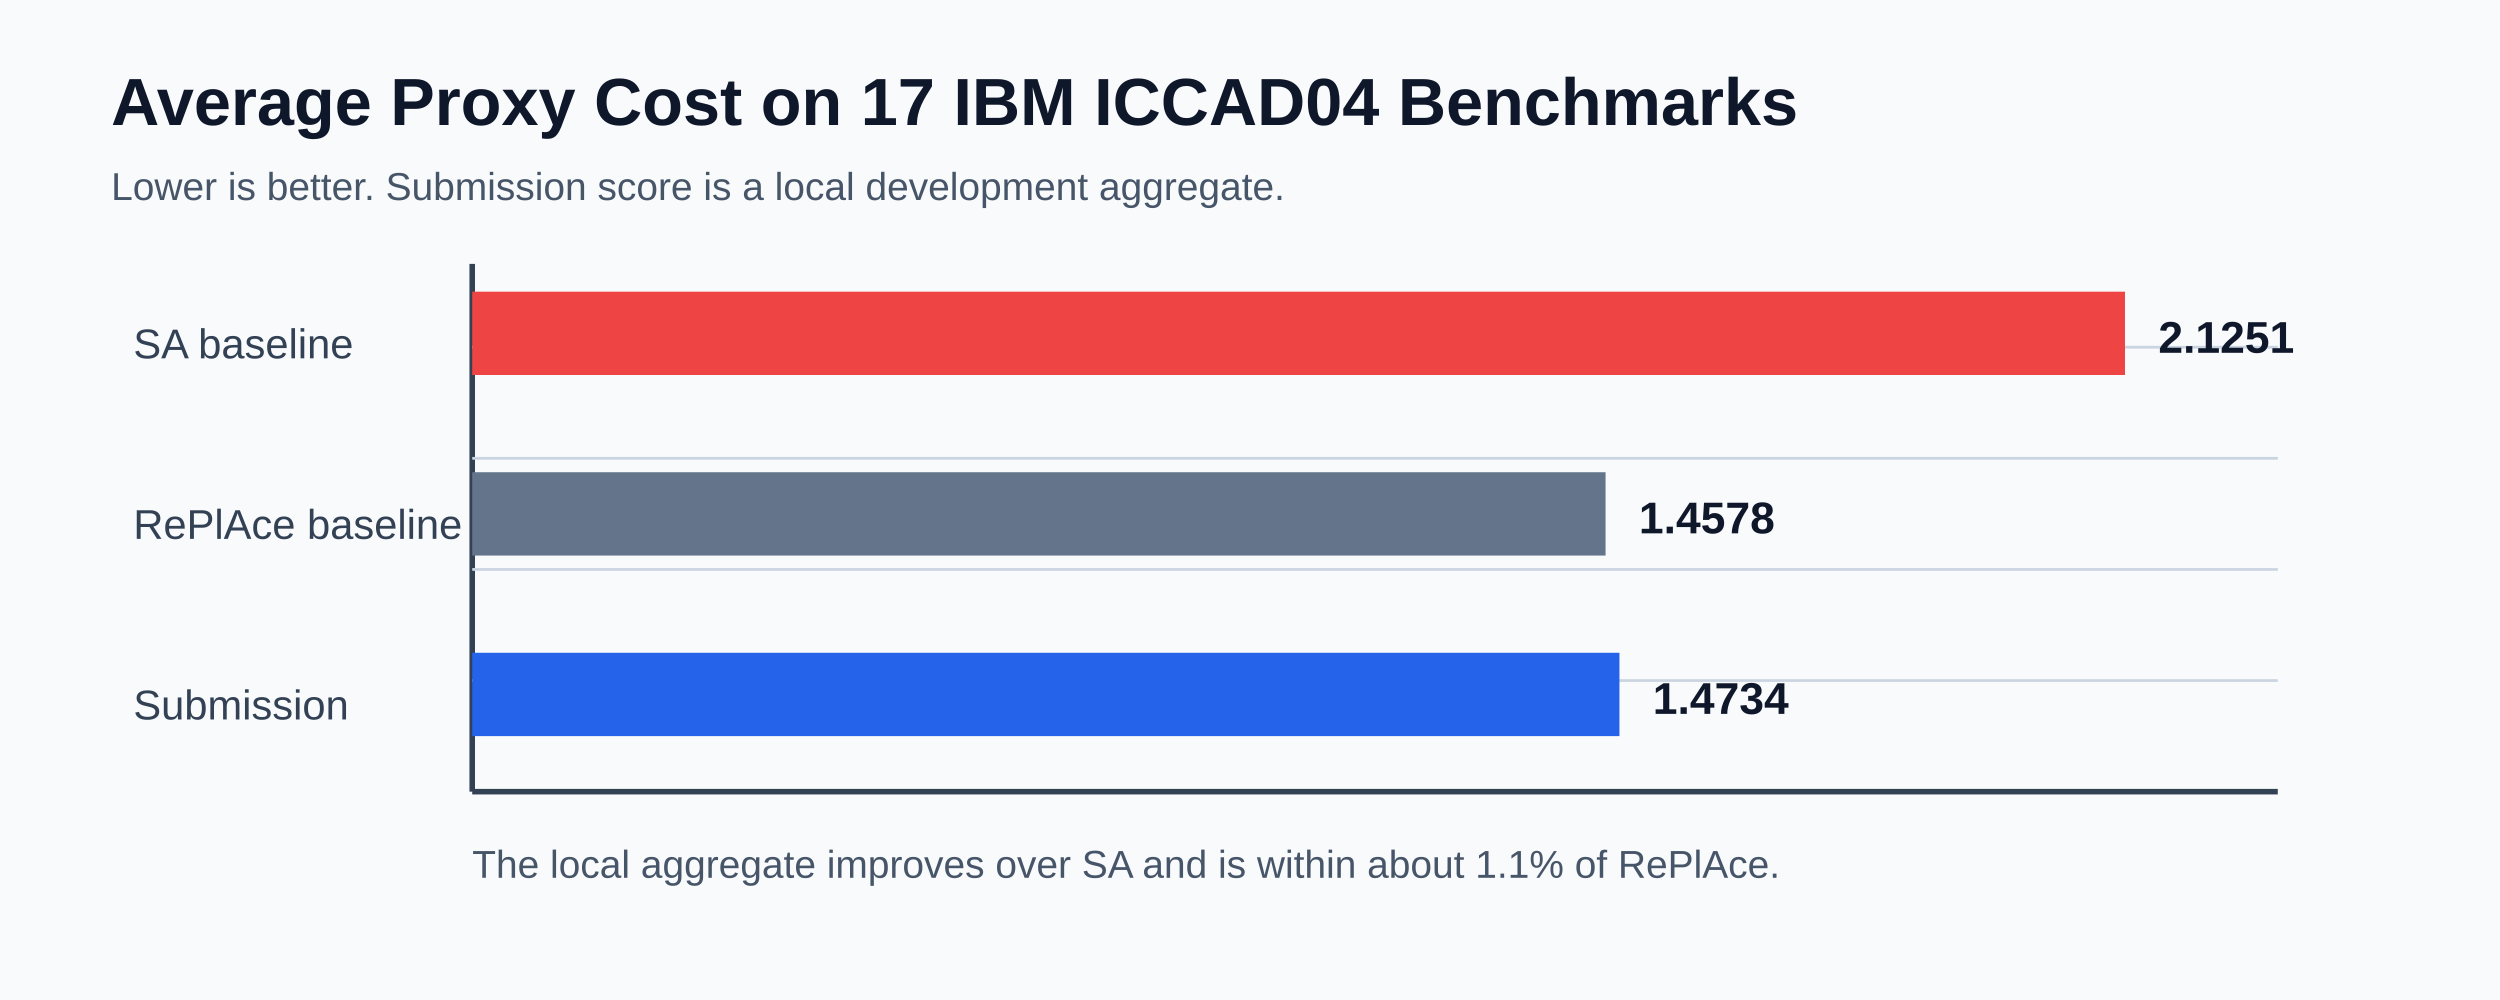
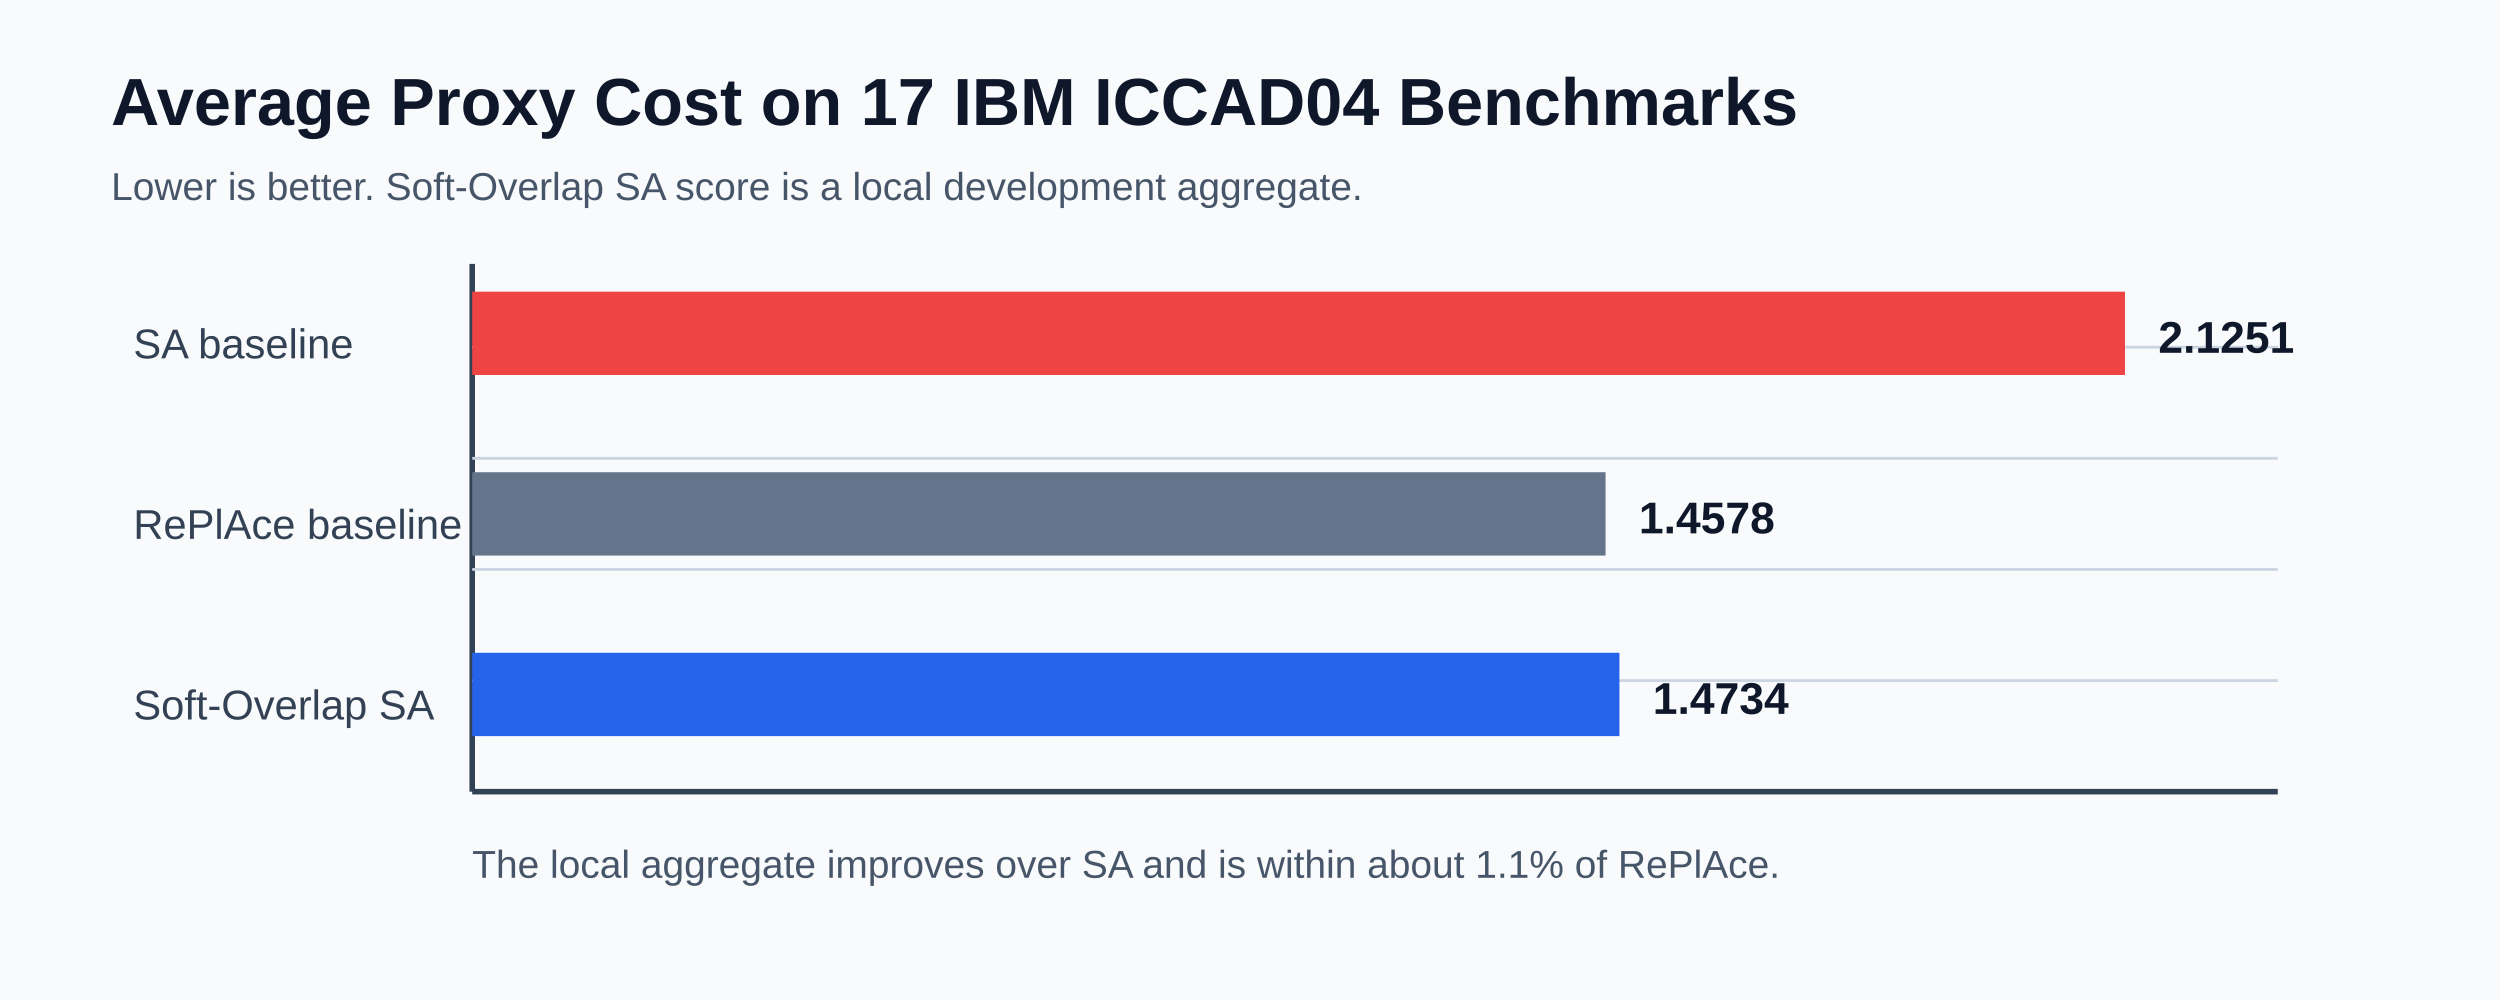
<svg xmlns="http://www.w3.org/2000/svg" width="900" height="360" viewBox="0 0 900 360" role="img" aria-labelledby="title desc">
  <defs>
    <style>
      .bg{fill:#f8fafc}.axis{stroke:#334155;stroke-width:2}.grid{stroke:#cbd5e1;stroke-width:1}.label{font:15px Arial,sans-serif;fill:#334155}.title{font:700 24px Arial,sans-serif;fill:#0f172a}.value{font:700 16px Arial,sans-serif;fill:#0f172a}.note{font:14px Arial,sans-serif;fill:#475569}
    </style>
  </defs>
  <rect width="900" height="360" class="bg" />
  <text x="40" y="45" class="title">Average Proxy Cost on 17 IBM ICCAD04 Benchmarks</text>
-   <text x="40" y="72" class="note">Lower is better. Submission score is a local development aggregate.</text>
+   <text x="40" y="72" class="note">Lower is better. Soft-Overlap SA score is a local development aggregate.</text>
  <line x1="170" y1="285" x2="820" y2="285" class="axis" />
  <line x1="170" y1="95" x2="170" y2="285" class="axis" />
  <line x1="170" y1="245" x2="820" y2="245" class="grid" />
  <line x1="170" y1="205" x2="820" y2="205" class="grid" />
  <line x1="170" y1="165" x2="820" y2="165" class="grid" />
  <line x1="170" y1="125" x2="820" y2="125" class="grid" />
  <text x="48" y="129" class="label">SA baseline</text>
  <rect x="170" y="105" width="595" height="30" fill="#ef4444" />
  <text x="777" y="127" class="value">2.1251</text>
  <text x="48" y="194" class="label">RePlAce baseline</text>
  <rect x="170" y="170" width="408" height="30" fill="#64748b" />
  <text x="590" y="192" class="value">1.4578</text>
-   <text x="48" y="259" class="label">Submission</text>
+   <text x="48" y="259" class="label">Soft-Overlap SA</text>
  <rect x="170" y="235" width="413" height="30" fill="#2563eb" />
  <text x="595" y="257" class="value">1.4734</text>
  <text x="170" y="316" class="note">The local aggregate improves over SA and is within about 1.1% of RePlAce.</text>
</svg>
